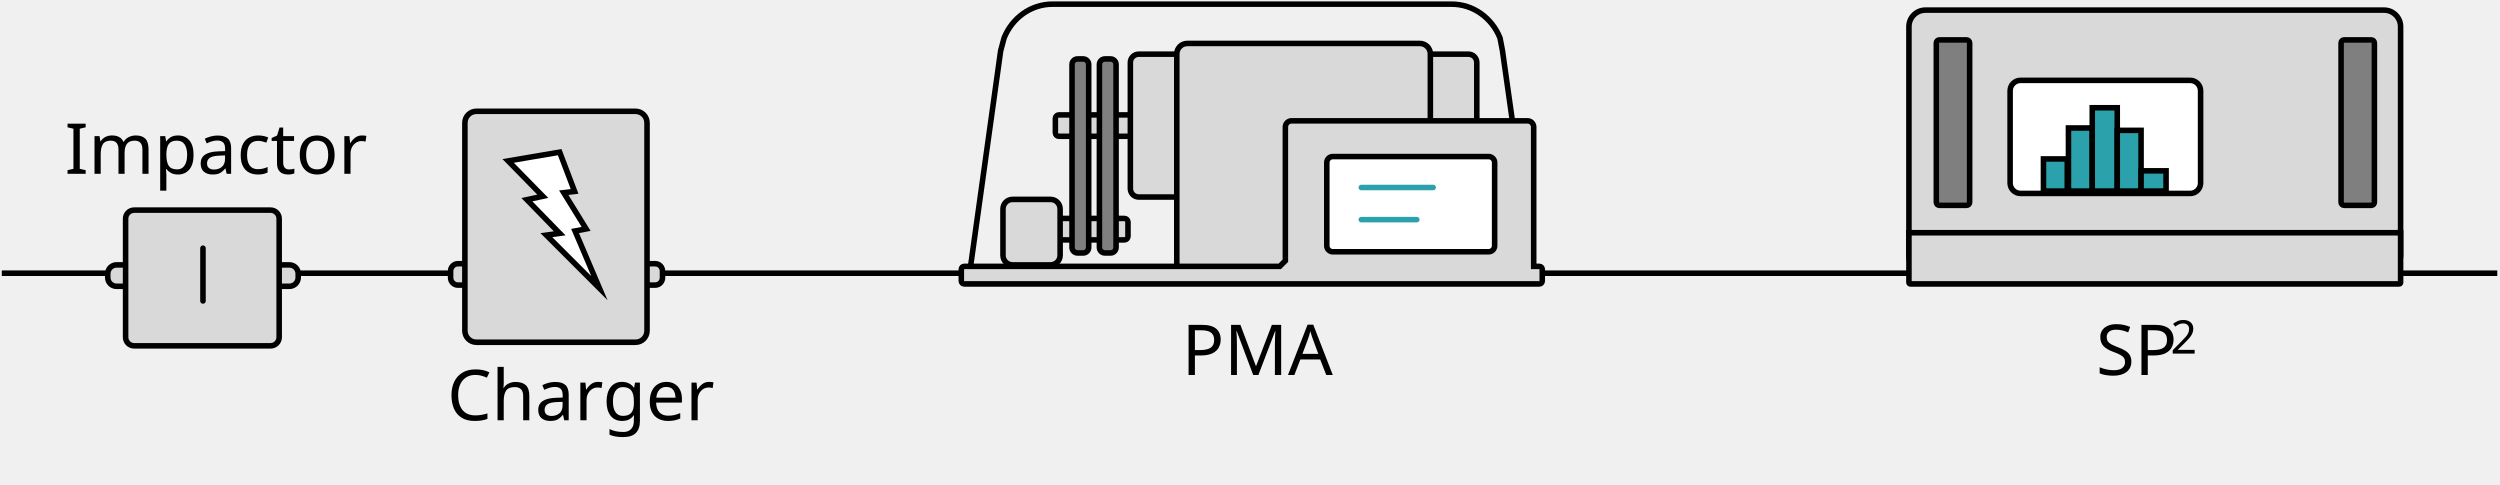
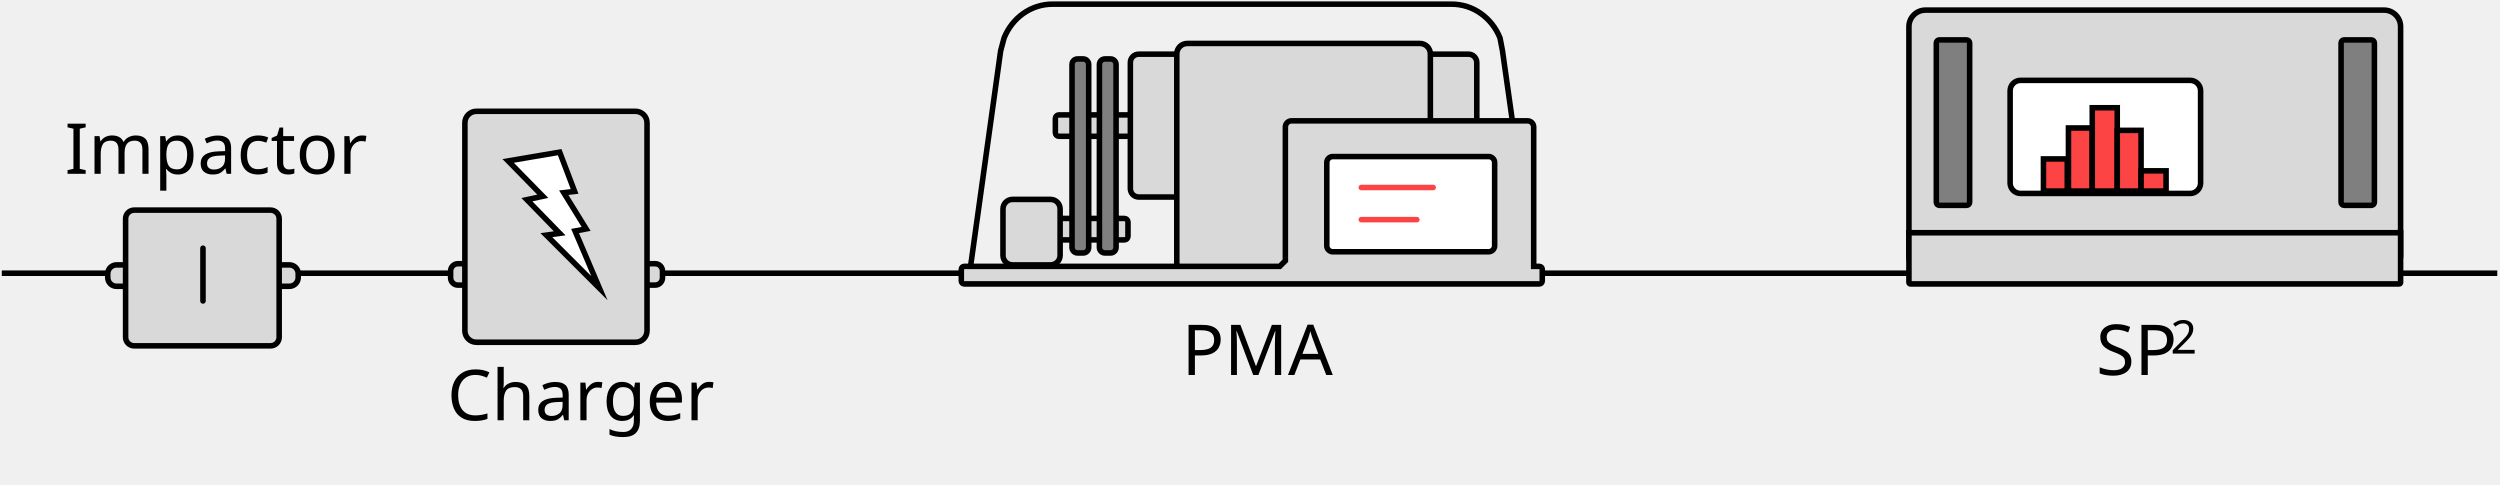
<svg xmlns="http://www.w3.org/2000/svg" width="2100" height="407" viewBox="0 0 2100 407" overflow="hidden">
  <defs>
    <clipPath id="clip0">
      <rect x="4019" y="-108" width="2100" height="407" />
    </clipPath>
  </defs>
  <g clip-path="url(#clip0)" transform="translate(-4019 108)">
    <path d="M4833.5 123C4833.5 120.515 4835.51 118.5 4838 118.5 4840.49 118.5 4842.5 120.515 4842.5 123 4842.5 125.485 4840.49 127.5 4838 127.5 4835.51 127.5 4833.5 125.485 4833.5 123Z" stroke="#037F9C" stroke-width="1.333" stroke-miterlimit="8" fill="#06AED5" fill-rule="evenodd" />
    <path d="M4020.5 121.5 6116.72 121.5" stroke="#000000" stroke-width="4.667" stroke-miterlimit="8" fill="none" fill-rule="evenodd" />
    <text font-family="Segoe UI,Segoe UI_MSFontService,sans-serif" font-weight="300" font-size="59" transform="translate(5779.71 207)">SP<tspan font-size="39" x="62.5" y="-18">2</tspan>
      <tspan font-size="59" x="-768.024" y="0">PMA</tspan>
    </text>
    <path d="M5622.5-85.62C5622.5-93.286 5628.71-99.5 5636.38-99.5L6021.62-99.5C6029.29-99.5 6035.5-93.286 6035.5-85.62L6035.5 106.62C6035.5 114.286 6029.29 120.5 6021.62 120.5L5636.38 120.5C5628.71 120.5 5622.5 114.286 5622.5 106.62Z" stroke="#000000" stroke-width="4.667" stroke-miterlimit="8" fill="#D9D9D9" fill-rule="evenodd" />
    <path d="M6034.33 130.5 5623.67 130.5C5623.03 130.5 5622.5 129.974 5622.5 129.326L5622.5 87.5 6035.5 87.5 6035.5 129.326C6035.5 129.974 6034.97 130.5 6034.33 130.5Z" stroke="#000000" stroke-width="4.667" stroke-miterlimit="8" fill="#D9D9D9" fill-rule="evenodd" />
    <path d="M5645.5-71.918C5645.5-73.344 5646.66-74.5 5648.08-74.5L5670.92-74.5C5672.34-74.5 5673.5-73.344 5673.5-71.918L5673.5 61.918C5673.5 63.344 5672.34 64.5 5670.92 64.5L5648.08 64.5C5646.66 64.5 5645.5 63.344 5645.5 61.918Z" stroke="#000000" stroke-width="4.667" stroke-miterlimit="8" fill="#7F7F7F" fill-rule="evenodd" />
    <path d="M5985.5-71.918C5985.5-73.344 5986.66-74.5 5988.08-74.5L6010.92-74.5C6012.34-74.5 6013.5-73.344 6013.5-71.918L6013.5 61.918C6013.5 63.344 6012.34 64.5 6010.92 64.5L5988.08 64.5C5986.66 64.5 5985.5 63.344 5985.5 61.918Z" stroke="#000000" stroke-width="4.667" stroke-miterlimit="8" fill="#7F7F7F" fill-rule="evenodd" />
    <path d="M5707.5-31.741C5707.5-36.578 5711.42-40.5 5716.26-40.5L5858.74-40.5C5863.58-40.5 5867.5-36.578 5867.5-31.741L5867.5 45.741C5867.5 50.578 5863.58 54.5 5858.74 54.5L5716.26 54.5C5711.42 54.5 5707.5 50.578 5707.5 45.741Z" stroke="#000000" stroke-width="4.667" stroke-miterlimit="8" fill="#FFFFFF" fill-rule="evenodd" />
-     <rect x="5735.5" y="25.5" width="20" height="27" stroke="#000000" stroke-width="4.667" stroke-miterlimit="8" fill="#2BA1AB" />
-     <rect x="5756.5" y="-0.5" width="20" height="53" stroke="#000000" stroke-width="4.667" stroke-miterlimit="8" fill="#2BA1AB" />
-     <rect x="5776.5" y="-17.5" width="21" height="70" stroke="#000000" stroke-width="4.667" stroke-miterlimit="8" fill="#2BA1AB" />
-     <rect x="5797.5" y="1.5" width="20" height="51" stroke="#000000" stroke-width="4.667" stroke-miterlimit="8" fill="#2BA1AB" />
-     <rect x="5817.5" y="35.5" width="21" height="17" stroke="#000000" stroke-width="4.667" stroke-miterlimit="8" fill="#2BA1AB" />
+     <rect x="5735.5" y="25.5" width="20" height="27" stroke="#000000" stroke-width="4.667" stroke-miterlimit="8" fill="#FC4445" />
+     <rect x="5756.5" y="-0.5" width="20" height="53" stroke="#000000" stroke-width="4.667" stroke-miterlimit="8" fill="#FC4445" />
+     <rect x="5776.5" y="-17.5" width="21" height="70" stroke="#000000" stroke-width="4.667" stroke-miterlimit="8" fill="#FC4445" />
+     <rect x="5797.5" y="1.5" width="20" height="51" stroke="#000000" stroke-width="4.667" stroke-miterlimit="8" fill="#FC4445" />
+     <rect x="5817.5" y="35.5" width="21" height="17" stroke="#000000" stroke-width="4.667" stroke-miterlimit="8" fill="#FC4445" />
    <path d="M4981.5-11.5C4983.16-11.5 4984.5-10.157 4984.5-8.5L4984.5 3.5C4984.5 5.157 4983.16 6.5 4981.5 6.5L4908.5 6.5C4906.84 6.5 4905.5 5.157 4905.5 3.5L4905.5-8.5C4905.5-10.157 4906.84-11.5 4908.5-11.5Z" stroke="#000000" stroke-width="4.667" stroke-miterlimit="8" fill="#D9D9D9" fill-rule="evenodd" />
    <path d="M4963.5 75.5C4965.16 75.5 4966.5 76.843 4966.5 78.5L4966.5 90.5C4966.5 92.157 4965.16 93.5 4963.5 93.5L4882.5 93.5C4880.84 93.5 4879.5 92.157 4879.5 90.5L4879.5 78.5C4879.5 76.843 4880.84 75.5 4882.5 75.5Z" stroke="#000000" stroke-width="4.667" stroke-miterlimit="8" fill="#D9D9D9" fill-rule="evenodd" />
    <path d="M4903.01-104.5 5238.44-104.5C5256.68-104.5 5272.33-92.789 5279.02-76.099L5281.07-65.367 5308.5 128.5 4832.5 128.5 4859.55-65.367 4862.44-76.099C4869.12-92.789 4884.77-104.5 4903.01-104.5Z" stroke="#000000" stroke-width="4.667" stroke-miterlimit="8" fill="none" fill-rule="evenodd" />
    <path d="M4968.5-55.481C4968.5-59.358 4971.64-62.5 4975.52-62.5L5252.48-62.5C5256.36-62.5 5259.5-59.358 5259.5-55.481L5259.5 50.481C5259.5 54.358 5256.36 57.5 5252.48 57.5L4975.52 57.5C4971.64 57.5 4968.5 54.358 4968.5 50.481Z" stroke="#000000" stroke-width="4.667" stroke-miterlimit="8" fill="#D9D9D9" fill-rule="evenodd" />
    <path d="M4861.5 67.5C4861.5 63.082 4865.08 59.5 4869.5 59.5L4901.5 59.5C4905.92 59.5 4909.5 63.082 4909.5 67.5L4909.5 106.5C4909.5 110.918 4905.92 114.5 4901.5 114.5L4869.5 114.5C4865.08 114.5 4861.5 110.918 4861.5 106.5Z" stroke="#000000" stroke-width="4.667" stroke-miterlimit="8" fill="#D9D9D9" fill-rule="evenodd" />
    <path d="M5007.5-62.697C5007.5-67.559 5011.44-71.5 5016.3-71.5L5211.7-71.5C5216.56-71.5 5220.5-67.559 5220.5-62.697L5220.5 112.697C5220.5 117.559 5216.56 121.5 5211.7 121.5L5016.3 121.5C5011.44 121.5 5007.5 117.559 5007.5 112.697Z" stroke="#000000" stroke-width="4.667" stroke-miterlimit="8" fill="#D9D9D9" fill-rule="evenodd" />
    <path d="M4919.5-53.861C4919.5-56.423 4921.58-58.5 4924.14-58.5L4928.86-58.5C4931.42-58.5 4933.5-56.423 4933.5-53.861L4933.5 99.861C4933.5 102.423 4931.42 104.5 4928.86 104.5L4924.14 104.5C4921.58 104.5 4919.5 102.423 4919.5 99.861Z" stroke="#000000" stroke-width="4.667" stroke-miterlimit="8" fill="#7F7F7F" fill-rule="evenodd" />
    <path d="M4942.5-53.861C4942.5-56.423 4944.58-58.5 4947.14-58.5L4951.86-58.5C4954.42-58.5 4956.5-56.423 4956.5-53.861L4956.5 99.861C4956.5 102.423 4954.42 104.5 4951.86 104.5L4947.14 104.5C4944.58 104.5 4942.5 102.423 4942.5 99.861Z" stroke="#000000" stroke-width="4.667" stroke-miterlimit="8" fill="#7F7F7F" fill-rule="evenodd" />
    <path d="M5103.86-6.5 5302.14-6.5C5304.99-6.5 5307.3-4.184 5307.3-1.327L5307.3 115.746 5312.05 115.746C5313.4 115.746 5314.5 116.847 5314.5 118.205L5314.5 128.041C5314.5 129.399 5313.4 130.5 5312.05 130.5L4828.95 130.5C4827.6 130.5 4826.5 129.399 4826.5 128.041L4826.5 118.205C4826.5 116.847 4827.6 115.746 4828.95 115.746L5094 115.746 5098.71 111.017 5098.71-1.327C5098.71-4.184 5101.02-6.5 5103.86-6.5Z" stroke="#000000" stroke-width="4.667" stroke-miterlimit="8" fill="#D9D9D9" fill-rule="evenodd" />
    <path d="M5133.5 28.555C5133.5 25.763 5135.76 23.5 5138.56 23.5L5269.44 23.5C5272.24 23.5 5274.5 25.763 5274.5 28.555L5274.5 98.445C5274.5 101.237 5272.24 103.5 5269.44 103.5L5138.56 103.5C5135.76 103.5 5133.5 101.237 5133.5 98.445Z" stroke="#000000" stroke-width="4.667" stroke-miterlimit="8" fill="#FFFFFF" fill-rule="evenodd" />
-     <path d="M5162.5 49.5 5222.85 49.5" stroke="#2BA1AB" stroke-width="4.667" stroke-linecap="round" stroke-miterlimit="8" fill="none" fill-rule="evenodd" />
-     <path d="M5162.5 76.5 5209.11 76.5" stroke="#2BA1AB" stroke-width="4.667" stroke-linecap="round" stroke-miterlimit="8" fill="none" fill-rule="evenodd" />
+     <path d="M5162.5 49.5 5222.85 49.5" stroke="#FC4445" stroke-width="4.667" stroke-linecap="round" stroke-miterlimit="8" fill="none" fill-rule="evenodd" />
+     <path d="M5162.5 76.5 5209.11 76.5" stroke="#FC4445" stroke-width="4.667" stroke-linecap="round" stroke-miterlimit="8" fill="none" fill-rule="evenodd" />
    <path d="M4109.5 121.909C4109.5 117.817 4112.82 114.5 4116.91 114.5L4262.09 114.5C4266.18 114.5 4269.5 117.817 4269.5 121.909L4269.5 125.091C4269.5 129.183 4266.18 132.5 4262.09 132.5L4116.91 132.5C4112.82 132.5 4109.5 129.183 4109.5 125.091Z" stroke="#000000" stroke-width="4.667" stroke-miterlimit="8" fill="#D9D9D9" fill-rule="evenodd" />
    <path d="M4124.5 75.692C4124.5 71.72 4127.72 68.5 4131.69 68.5L4246.31 68.5C4250.28 68.5 4253.5 71.72 4253.5 75.692L4253.5 175.308C4253.5 179.28 4250.28 182.5 4246.31 182.5L4131.69 182.5C4127.72 182.5 4124.5 179.28 4124.5 175.308Z" stroke="#000000" stroke-width="4.667" stroke-miterlimit="8" fill="#D9D9D9" fill-rule="evenodd" />
    <path d="M4189.5 100.5 4189.5 144.79" stroke="#000000" stroke-width="4.667" stroke-linecap="round" stroke-miterlimit="8" fill="#D9D9D9" fill-rule="evenodd" />
    <text font-family="Segoe UI,Segoe UI_MSFontService,sans-serif" font-weight="300" font-size="59" transform="translate(4073.38 38)">Impactor</text>
    <path d="M4397.5 119.68C4397.5 116.267 4400.27 113.5 4403.68 113.5L4569.32 113.5C4572.73 113.5 4575.5 116.267 4575.5 119.68L4575.5 125.32C4575.5 128.733 4572.73 131.5 4569.32 131.5L4403.68 131.5C4400.27 131.5 4397.5 128.733 4397.5 125.32Z" stroke="#000000" stroke-width="4.667" stroke-miterlimit="8" fill="#D9D9D9" fill-rule="evenodd" />
    <path d="M4409.5-4.847C4409.5-10.178 4413.82-14.5 4419.15-14.5L4552.85-14.5C4558.18-14.5 4562.5-10.178 4562.5-4.847L4562.5 169.847C4562.5 175.178 4558.18 179.5 4552.85 179.5L4419.15 179.5C4413.82 179.5 4409.5 175.178 4409.5 169.847Z" stroke="#000000" stroke-width="4.667" stroke-miterlimit="8" fill="#D9D9D9" fill-rule="evenodd" />
    <path d="M4489.12 19.803 4501.67 52.803 4492.56 53.859 4511.35 84.29 4502.06 86.041 4522.5 134.042 4477.95 89.516 4489.13 87.988 4461.6 59.738 4474.95 56.865 4445.85 27.171Z" stroke="#000000" stroke-width="4.667" stroke-miterlimit="8" fill="#FFFFFF" fill-rule="evenodd" />
    <text font-family="Segoe UI,Segoe UI_MSFontService,sans-serif" font-weight="300" font-size="59" transform="translate(4394.64 245)">Charger</text>
  </g>
</svg>
